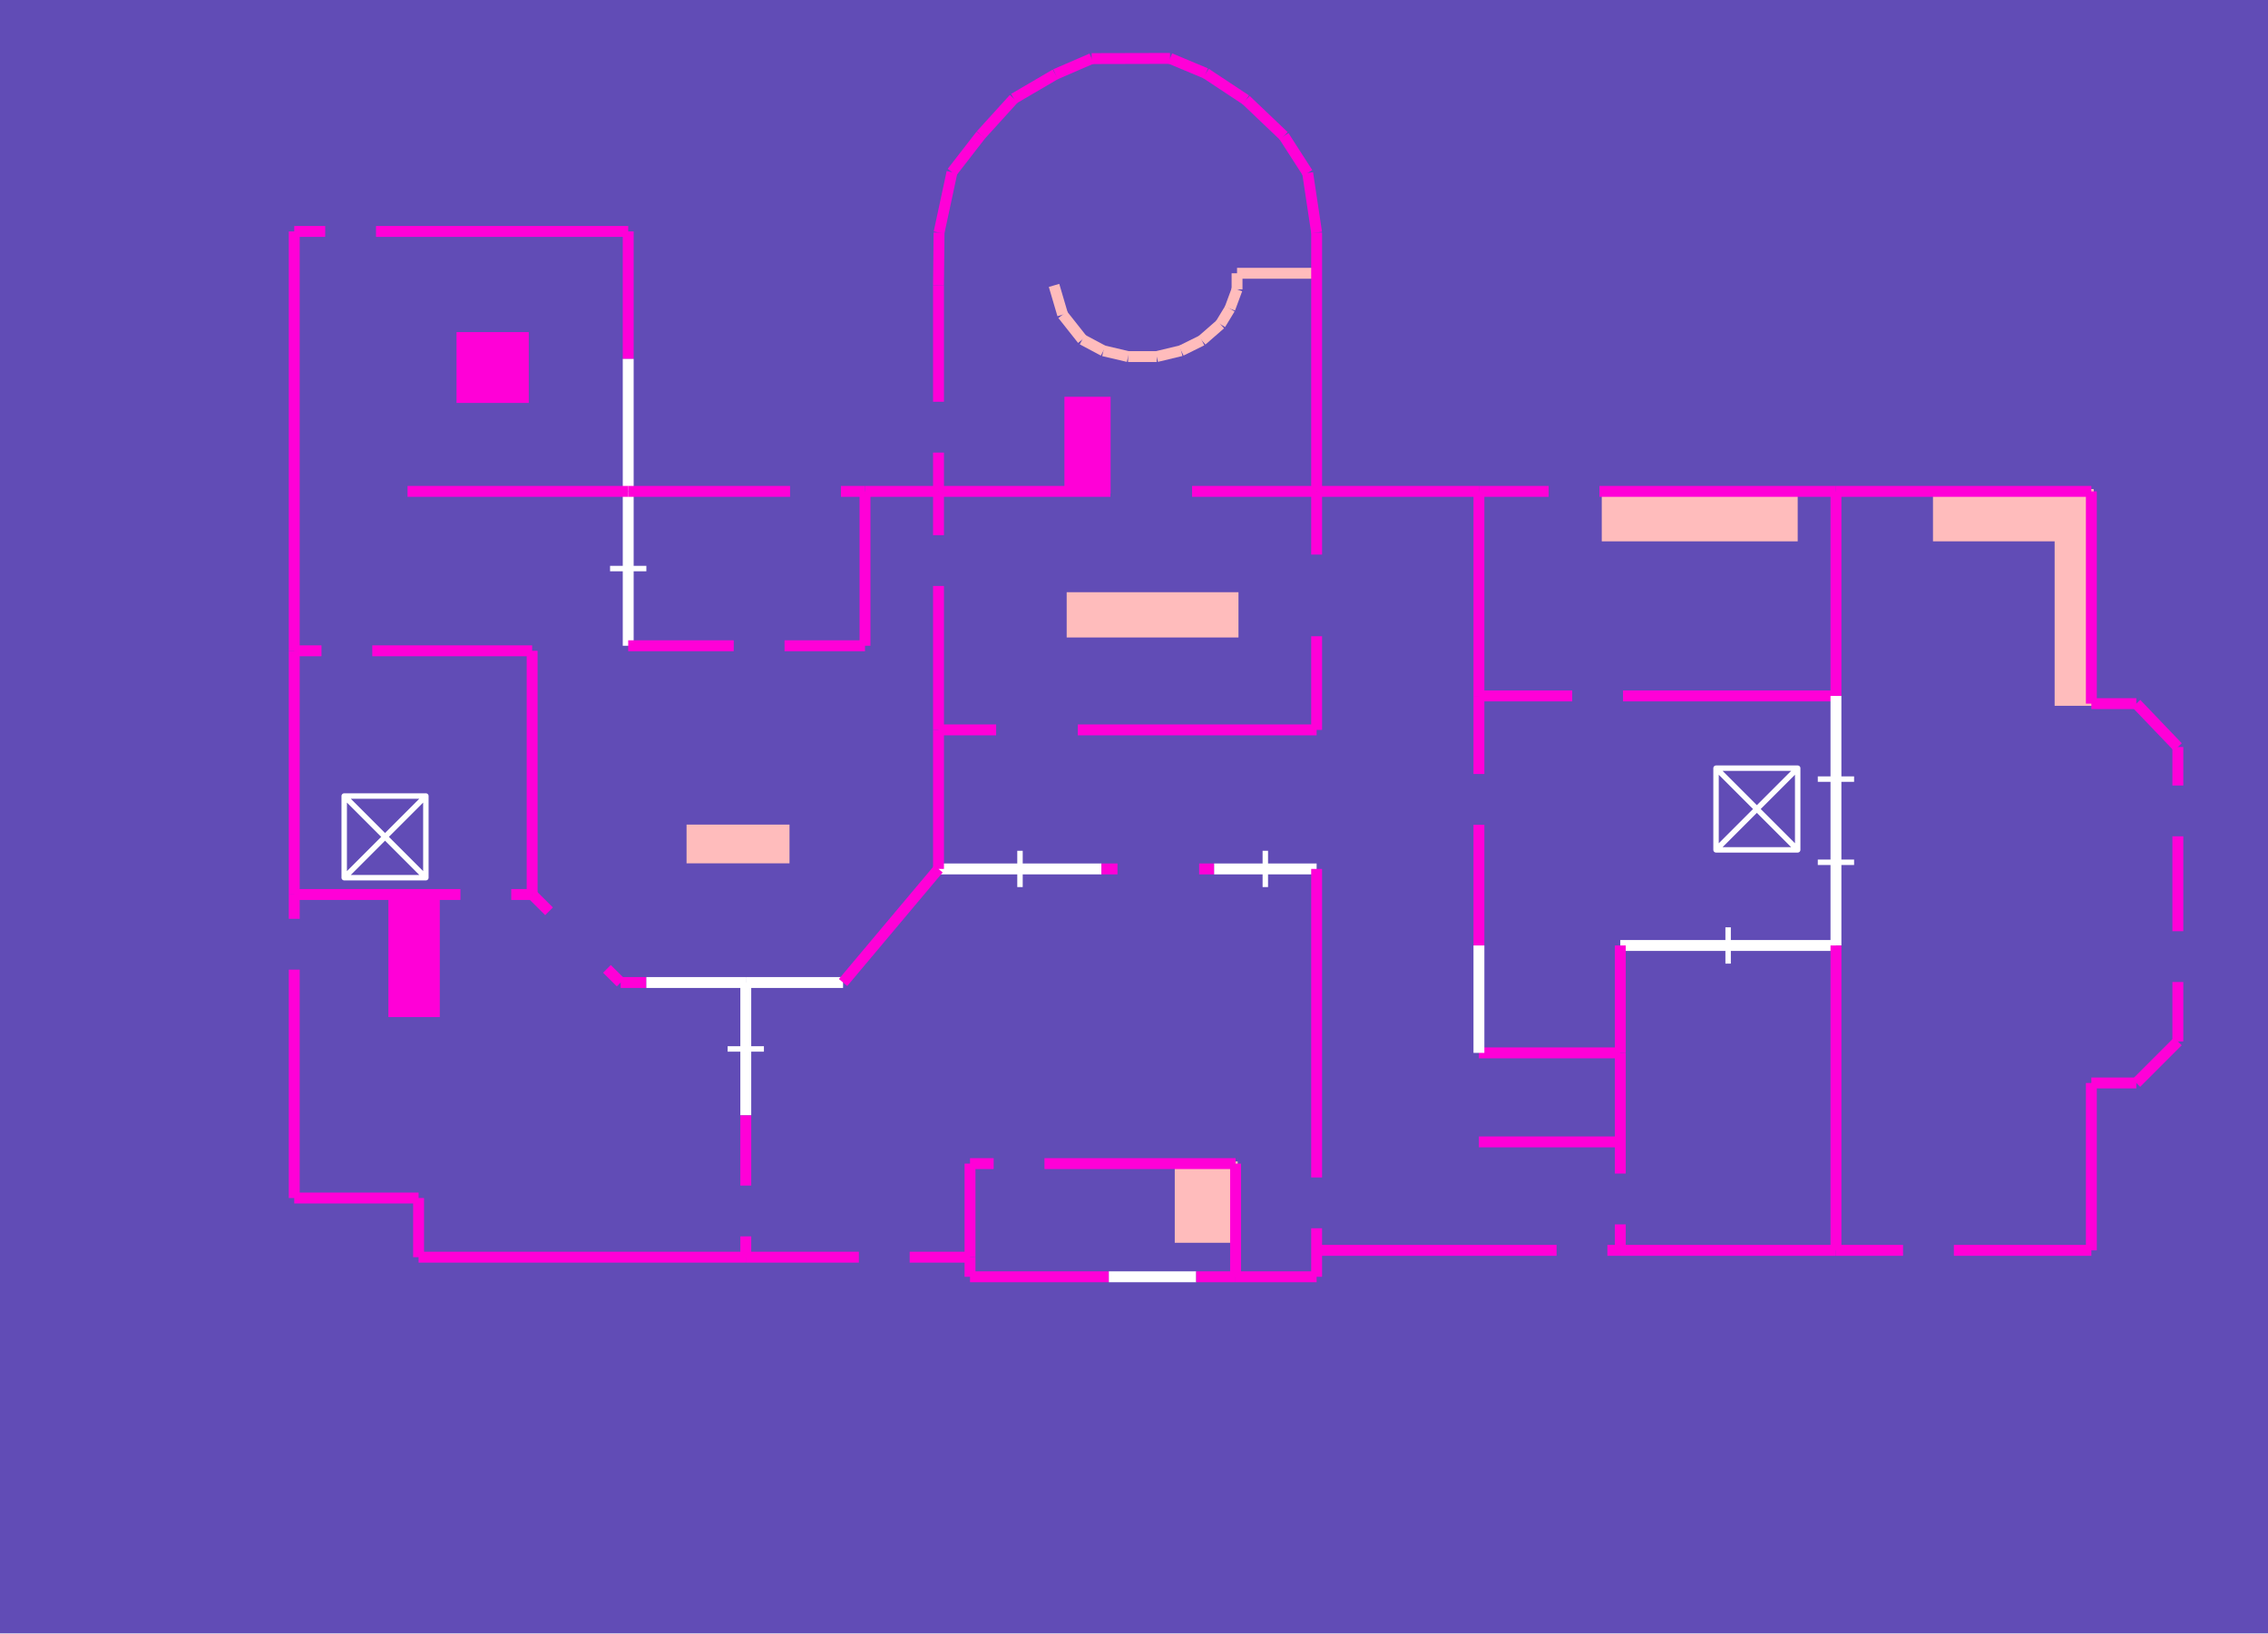
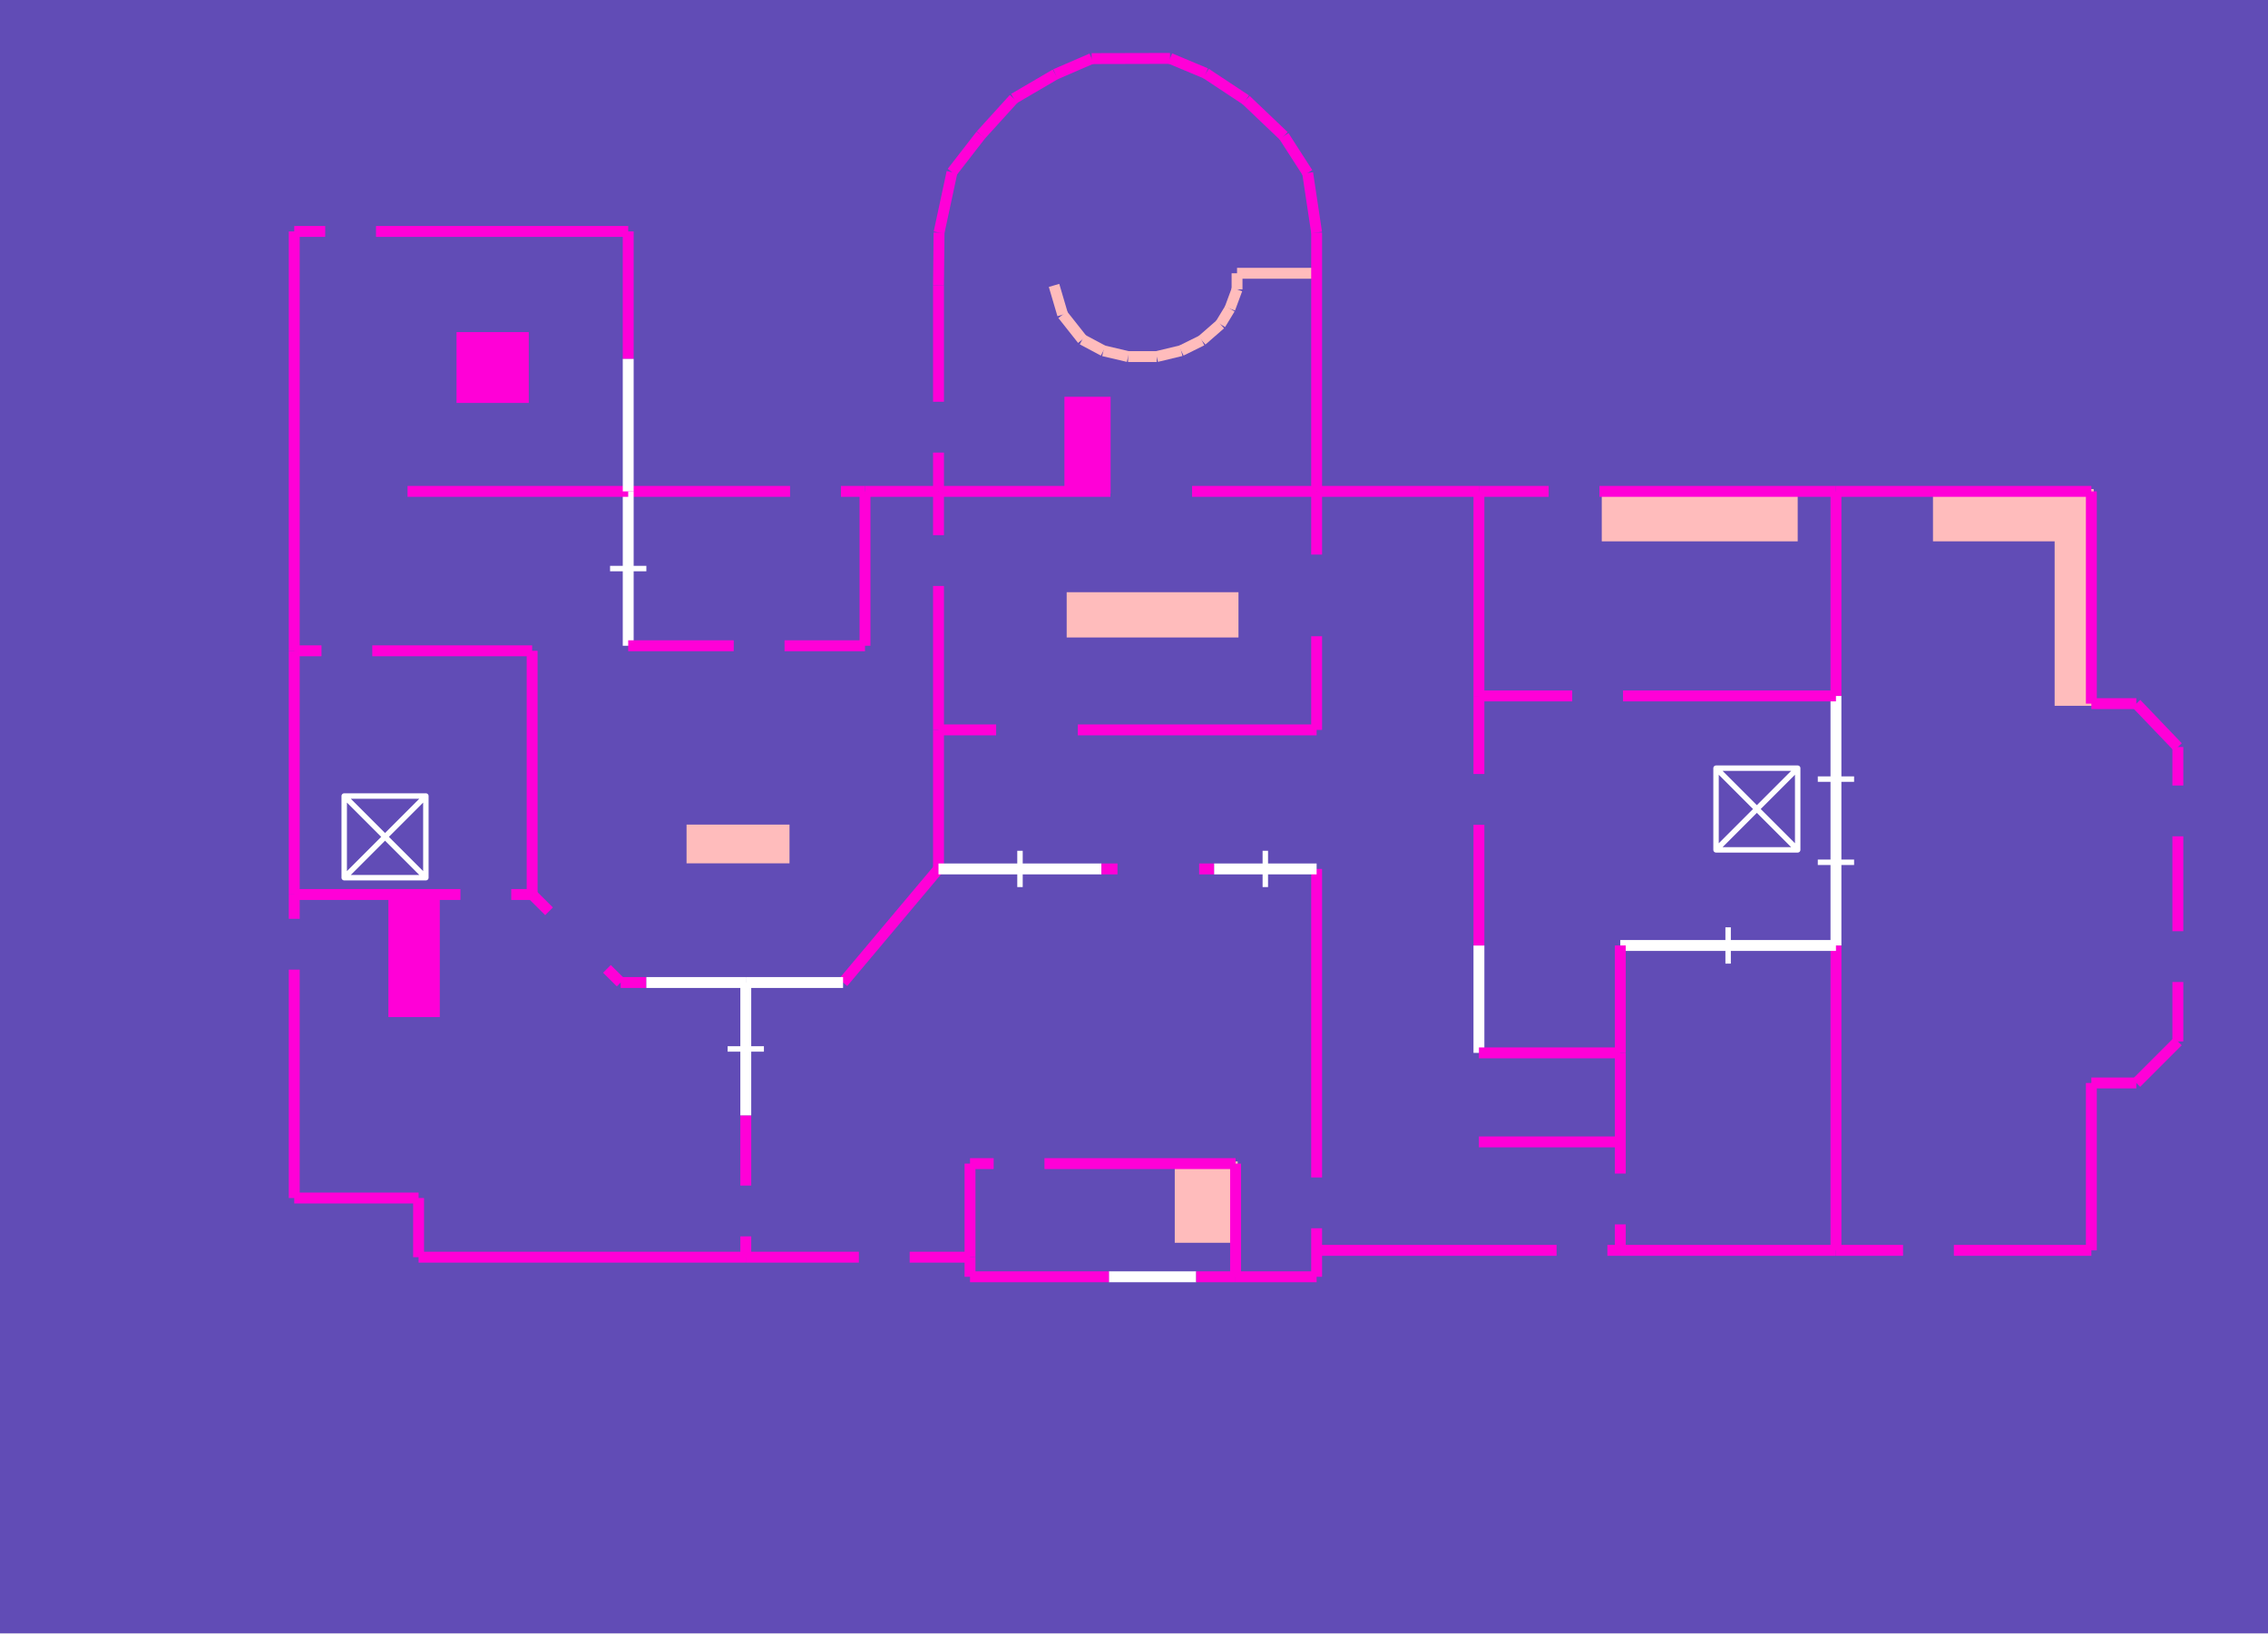
<svg xmlns="http://www.w3.org/2000/svg" viewBox="-33 -28 393 283">
  <rect fill="#614CB6" height="283" width="393" x="-33" y="-28" />
+   <path d="M302.323,-65.422 L329.389,-65.422 L329.39,-57.14 L302.323,-57.14 z" fill="#FFBCBC" stroke="#FFBCBC" stroke-width="0.75" transform="scale(1, -1)" />
+   <path d="M103.431,-121.211 L86.341,-121.211 L86.341,-115.25 L103.431,-115.25 z" fill="#FFBCBC" stroke="#FFBCBC" stroke-width="0.75" transform="scale(1, -1)" />
  <path d="M181.229,-82.077 L152.21,-82.077 L152.21,-74.986 L181.229,-74.986 z" fill="#FFBCBC" stroke="#FFBCBC" stroke-width="0.75" transform="scale(1, -1)" />
  <path d="M46.484,-41.44 L58.251,-41.44 L58.251,-29.916 L46.484,-29.916 z" fill="#FF00D7" stroke="#FF00D7" stroke-width="0.75" transform="scale(1, -1)" />
+   <path d="M278.131,-57.14 L244.929,-57.14 L244.929,-65.422 L278.131,-65.422 z" fill="#FFBCBC" stroke="#FFBCBC" stroke-width="0.75" transform="scale(1, -1)" />
+   <path d="M323.404,-93.917 L329.39,-93.917 L329.39,-57.14 L323.404,-57.14 z" fill="#FFBCBC" stroke="#FFBCBC" stroke-width="0.75" transform="scale(1, -1)" />
  <path d="M170.938,-186.957 L181.099,-186.957 L181.099,-173.615 L170.938,-173.615 z" fill="#FFBCBC" stroke="#FFBCBC" stroke-width="0.75" transform="scale(1, -1)" />
-   <path d="M278.131,-57.14 L244.929,-57.14 L244.929,-65.422 L278.131,-65.422 z" fill="#FFBCBC" stroke="#FFBCBC" stroke-width="0.75" transform="scale(1, -1)" />
+   <path d="M34.678,-147.851 L42.831,-147.851 L42.831,-126.987 L34.678,-126.987 z" fill="#FF00D7" stroke="#FF00D7" stroke-width="0.75" transform="scale(1, -1)" />
  <path d="M159.071,-41.124 L151.819,-41.124 L151.819,-57.14 L159.071,-57.14 z" fill="#FF00D7" stroke="#FF00D7" stroke-width="0.75" transform="scale(1, -1)" />
-   <path d="M34.678,-147.851 L42.831,-147.851 L42.831,-126.987 L34.678,-126.987 z" fill="#FF00D7" stroke="#FF00D7" stroke-width="0.75" transform="scale(1, -1)" />
-   <path d="M103.431,-121.211 L86.341,-121.211 L86.341,-115.25 L103.431,-115.25 z" fill="#FFBCBC" stroke="#FFBCBC" stroke-width="0.75" transform="scale(1, -1)" />
-   <path d="M302.323,-65.422 L329.389,-65.422 L329.39,-57.14 L302.323,-57.14 z" fill="#FFBCBC" stroke="#FFBCBC" stroke-width="0.75" transform="scale(1, -1)" />
-   <path d="M323.404,-93.917 L329.39,-93.917 L329.39,-57.14 L323.404,-57.14 z" fill="#FFBCBC" stroke="#FFBCBC" stroke-width="0.75" transform="scale(1, -1)" />
+   <path d="M26.645,-124.073 L40.795,-109.923 L26.645,-109.923 L40.795,-124.073 L26.645,-124.073 L26.645,-109.923 L40.795,-109.923 L40.795,-124.073 z" fill="none" stroke="#FFFFFF" stroke-linejoin="round" stroke-width="0.943" transform="scale(1, -1)" />
  <path d="M264.356,-119.25 L278.505,-105.1 L264.356,-105.1 L278.505,-119.25 L264.356,-119.25 L264.356,-105.1 L278.505,-105.1 L278.505,-119.25 z" fill="none" stroke="#FFFFFF" stroke-linejoin="round" stroke-width="0.943" transform="scale(1, -1)" />
-   <path d="M26.645,-124.073 L40.795,-109.923 L26.645,-109.923 L40.795,-124.073 L26.645,-124.073 L26.645,-109.923 L40.795,-109.923 L40.795,-124.073 z" fill="none" stroke="#FFFFFF" stroke-linejoin="round" stroke-width="0.943" transform="scale(1, -1)" />
-   <path d="M17.987,-12.099 L17.987,-84.764 z" fill="none" stroke="#FF00D7" stroke-width="1.887" transform="scale(1, -1)" />
-   <path d="M344.379,-152.446 L337.184,-159.641 z" fill="none" stroke="#FF00D7" stroke-width="1.887" transform="scale(1, -1)" />
-   <path d="M167.429,-33.783 L162.476,-33.783 z" fill="none" stroke="#FFBCBC" stroke-width="1.887" transform="scale(1, -1)" />
-   <path d="M195.145,-12.29 L193.592,-1.974 z" fill="none" stroke="#FF00D7" stroke-width="1.887" transform="scale(1, -1)" />
-   <path d="M177.366,-122.556 L195.145,-122.556 z" fill="none" stroke="#FFFFFF" stroke-width="1.887" transform="scale(1, -1)" />
-   <path d="M186.255,-125.7 L186.255,-119.412 z" fill="none" stroke="#FFFFFF" stroke-width="0.943" transform="scale(1, -1)" />
+   <path d="M189.473,4.424 L182.896,10.69 z" fill="none" stroke="#FF00D7" stroke-width="1.887" transform="scale(1, -1)" />
+   <path d="M129.624,-122.556 L129.624,-98.465 z" fill="none" stroke="#FF00D7" stroke-width="1.887" transform="scale(1, -1)" />
+   <path d="M75.857,-57.14 L103.905,-57.14 z" fill="none" stroke="#FF00D7" stroke-width="1.887" transform="scale(1, -1)" />
+   <path d="M112.71,-57.14 L116.887,-57.14 z" fill="none" stroke="#FF00D7" stroke-width="1.887" transform="scale(1, -1)" />
  <path d="M96.229,-189.824 L115.824,-189.824 z" fill="none" stroke="#FF00D7" stroke-width="1.887" transform="scale(1, -1)" />
  <path d="M124.628,-189.824 L135.085,-189.824 z" fill="none" stroke="#FF00D7" stroke-width="1.887" transform="scale(1, -1)" />
-   <path d="M285.134,-57.14 L285.134,-92.581 z" fill="none" stroke="#FF00D7" stroke-width="1.887" transform="scale(1, -1)" />
-   <path d="M129.624,-57.14 L116.887,-57.14 z" fill="none" stroke="#FF00D7" stroke-width="1.887" transform="scale(1, -1)" />
  <path d="M17.987,-84.764 L22.706,-84.764 z" fill="none" stroke="#FF00D7" stroke-width="1.887" transform="scale(1, -1)" />
  <path d="M31.51,-84.764 L59.21,-84.764 z" fill="none" stroke="#FF00D7" stroke-width="1.887" transform="scale(1, -1)" />
-   <path d="M247.766,-188.643 L247.766,-184.145 z" fill="none" stroke="#FF00D7" stroke-width="1.887" transform="scale(1, -1)" />
-   <path d="M247.766,-175.34 L247.766,-154.427 z" fill="none" stroke="#FF00D7" stroke-width="1.887" transform="scale(1, -1)" />
-   <path d="M329.39,-159.641 L329.39,-188.643 z" fill="none" stroke="#FF00D7" stroke-width="1.887" transform="scale(1, -1)" />
-   <path d="M149.883,15.13 L142.686,10.917 z" fill="none" stroke="#FF00D7" stroke-width="1.887" transform="scale(1, -1)" />
-   <path d="M157.866,-122.556 L129.624,-122.556 z" fill="none" stroke="#FFFFFF" stroke-width="1.887" transform="scale(1, -1)" />
-   <path d="M143.745,-119.412 L143.745,-125.7 z" fill="none" stroke="#FFFFFF" stroke-width="0.943" transform="scale(1, -1)" />
-   <path d="M75.857,-34.19 L75.857,-12.099 z" fill="none" stroke="#FF00D7" stroke-width="1.887" transform="scale(1, -1)" />
-   <path d="M135.085,-193.223 L159.146,-193.223 z" fill="none" stroke="#FF00D7" stroke-width="1.887" transform="scale(1, -1)" />
-   <path d="M329.39,-188.643 L305.564,-188.643 z" fill="none" stroke="#FF00D7" stroke-width="1.887" transform="scale(1, -1)" />
-   <path d="M296.759,-188.643 L285.134,-188.643 z" fill="none" stroke="#FF00D7" stroke-width="1.887" transform="scale(1, -1)" />
-   <path d="M96.229,-142.236 L96.229,-165.254 z" fill="none" stroke="#FFFFFF" stroke-width="1.887" transform="scale(1, -1)" />
-   <path d="M93.085,-153.745 L99.373,-153.745 z" fill="none" stroke="#FFFFFF" stroke-width="0.943" transform="scale(1, -1)" />
+   <path d="M113.086,-142.236 L129.624,-122.556 z" fill="none" stroke="#FF00D7" stroke-width="1.887" transform="scale(1, -1)" />
  <path d="M180.118,-25.48 L178.479,-28.181 z" fill="none" stroke="#FFBCBC" stroke-width="1.887" transform="scale(1, -1)" />
-   <path d="M154.549,-30.83 L151.139,-26.522 z" fill="none" stroke="#FFBCBC" stroke-width="1.887" transform="scale(1, -1)" />
-   <path d="M193.592,-1.974 L189.473,4.424 z" fill="none" stroke="#FF00D7" stroke-width="1.887" transform="scale(1, -1)" />
-   <path d="M96.229,-189.824 L39.533,-189.824 z" fill="none" stroke="#FF00D7" stroke-width="1.887" transform="scale(1, -1)" />
-   <path d="M151.139,-26.522 L149.644,-21.451 z" fill="none" stroke="#FFBCBC" stroke-width="1.887" transform="scale(1, -1)" />
-   <path d="M131.965,-1.83 L129.717,-12.297 z" fill="none" stroke="#FF00D7" stroke-width="1.887" transform="scale(1, -1)" />
-   <path d="M195.145,-19.35 L181.355,-19.35 z" fill="none" stroke="#FFBCBC" stroke-width="1.887" transform="scale(1, -1)" />
-   <path d="M129.624,-122.556 L129.624,-98.465 z" fill="none" stroke="#FF00D7" stroke-width="1.887" transform="scale(1, -1)" />
-   <path d="M189.473,4.424 L182.896,10.69 z" fill="none" stroke="#FF00D7" stroke-width="1.887" transform="scale(1, -1)" />
-   <path d="M329.39,-57.14 L329.39,-93.917 z" fill="none" stroke="#FF00D7" stroke-width="1.887" transform="scale(1, -1)" />
-   <path d="M162.476,-33.783 L158.201,-32.78 z" fill="none" stroke="#FFBCBC" stroke-width="1.887" transform="scale(1, -1)" />
-   <path d="M74.549,-142.236 L79.001,-142.236 z" fill="none" stroke="#FF00D7" stroke-width="1.887" transform="scale(1, -1)" />
-   <path d="M223.27,-154.427 L247.766,-154.427 z" fill="none" stroke="#FF00D7" stroke-width="1.887" transform="scale(1, -1)" />
-   <path d="M75.857,-83.887 L75.857,-57.14 z" fill="none" stroke="#FFFFFF" stroke-width="1.887" transform="scale(1, -1)" />
-   <path d="M79.002,-70.513 L72.713,-70.513 z" fill="none" stroke="#FFFFFF" stroke-width="0.943" transform="scale(1, -1)" />
-   <path d="M223.27,-57.14 L235.351,-57.14 z" fill="none" stroke="#FF00D7" stroke-width="1.887" transform="scale(1, -1)" />
-   <path d="M244.155,-57.14 L285.134,-57.14 z" fill="none" stroke="#FF00D7" stroke-width="1.887" transform="scale(1, -1)" />
-   <path d="M195.145,-57.14 L195.145,-68.091 z" fill="none" stroke="#FF00D7" stroke-width="1.887" transform="scale(1, -1)" />
-   <path d="M195.145,-82.241 L195.145,-98.465 z" fill="none" stroke="#FF00D7" stroke-width="1.887" transform="scale(1, -1)" />
-   <path d="M156.162,17.846 L149.883,15.13 z" fill="none" stroke="#FF00D7" stroke-width="1.887" transform="scale(1, -1)" />
-   <path d="M285.134,-135.819 L247.766,-135.819 z" fill="none" stroke="#FFFFFF" stroke-width="1.887" transform="scale(1, -1)" />
-   <path d="M266.45,-132.674 L266.45,-138.963 z" fill="none" stroke="#FFFFFF" stroke-width="0.943" transform="scale(1, -1)" />
-   <path d="M285.134,-92.581 L248.238,-92.581 z" fill="none" stroke="#FF00D7" stroke-width="1.887" transform="scale(1, -1)" />
-   <path d="M239.434,-92.581 L223.27,-92.581 z" fill="none" stroke="#FF00D7" stroke-width="1.887" transform="scale(1, -1)" />
-   <path d="M337.184,-93.917 L344.379,-101.433 z" fill="none" stroke="#FF00D7" stroke-width="1.887" transform="scale(1, -1)" />
-   <path d="M129.624,-57.14 L129.624,-50.416 z" fill="none" stroke="#FF00D7" stroke-width="1.887" transform="scale(1, -1)" />
-   <path d="M129.624,-41.611 L129.624,-21.451 z" fill="none" stroke="#FF00D7" stroke-width="1.887" transform="scale(1, -1)" />
+   <path d="M129.624,-57.14 L159.415,-57.14 z" fill="none" stroke="#FF00D7" stroke-width="1.887" transform="scale(1, -1)" />
+   <path d="M173.564,-57.14 L195.145,-57.14 z" fill="none" stroke="#FF00D7" stroke-width="1.887" transform="scale(1, -1)" />
+   <path d="M337.184,-159.641 L329.39,-159.641 z" fill="none" stroke="#FF00D7" stroke-width="1.887" transform="scale(1, -1)" />
+   <path d="M135.085,-189.824 L135.085,-173.615 z" fill="none" stroke="#FF00D7" stroke-width="1.887" transform="scale(1, -1)" />
  <path d="M344.379,-101.433 L344.379,-108.1 z" fill="none" stroke="#FF00D7" stroke-width="1.887" transform="scale(1, -1)" />
  <path d="M344.379,-116.904 L344.379,-133.345 z" fill="none" stroke="#FF00D7" stroke-width="1.887" transform="scale(1, -1)" />
  <path d="M344.379,-142.149 L344.379,-152.446 z" fill="none" stroke="#FF00D7" stroke-width="1.887" transform="scale(1, -1)" />
-   <path d="M75.857,-12.099 L32.157,-12.099 z" fill="none" stroke="#FF00D7" stroke-width="1.887" transform="scale(1, -1)" />
-   <path d="M23.353,-12.099 L17.987,-12.099 z" fill="none" stroke="#FF00D7" stroke-width="1.887" transform="scale(1, -1)" />
-   <path d="M129.717,-12.297 L129.624,-21.451 z" fill="none" stroke="#FF00D7" stroke-width="1.887" transform="scale(1, -1)" />
-   <path d="M59.21,-84.764 L59.21,-126.987 z" fill="none" stroke="#FF00D7" stroke-width="1.887" transform="scale(1, -1)" />
-   <path d="M96.229,-165.254 L96.229,-177.417 z" fill="none" stroke="#FF00D7" stroke-width="1.887" transform="scale(1, -1)" />
-   <path d="M96.229,-186.221 L96.229,-189.824 z" fill="none" stroke="#FF00D7" stroke-width="1.887" transform="scale(1, -1)" />
-   <path d="M181.355,-22.14 L180.118,-25.48 z" fill="none" stroke="#FFBCBC" stroke-width="1.887" transform="scale(1, -1)" />
-   <path d="M337.184,-159.641 L329.39,-159.641 z" fill="none" stroke="#FF00D7" stroke-width="1.887" transform="scale(1, -1)" />
-   <path d="M169.743,17.88 L156.162,17.846 z" fill="none" stroke="#FF00D7" stroke-width="1.887" transform="scale(1, -1)" />
-   <path d="M195.145,-193.223 L195.145,-184.816 z" fill="none" stroke="#FF00D7" stroke-width="1.887" transform="scale(1, -1)" />
-   <path d="M195.145,-176.012 L195.145,-122.556 z" fill="none" stroke="#FF00D7" stroke-width="1.887" transform="scale(1, -1)" />
-   <path d="M285.134,-188.643 L247.766,-188.643 z" fill="none" stroke="#FF00D7" stroke-width="1.887" transform="scale(1, -1)" />
-   <path d="M181.355,-19.35 L181.355,-22.14 z" fill="none" stroke="#FFBCBC" stroke-width="1.887" transform="scale(1, -1)" />
-   <path d="M285.134,-57.14 L329.39,-57.14 z" fill="none" stroke="#FF00D7" stroke-width="1.887" transform="scale(1, -1)" />
-   <path d="M135.085,-173.615 L139.182,-173.615 z" fill="none" stroke="#FF00D7" stroke-width="1.887" transform="scale(1, -1)" />
-   <path d="M147.986,-173.615 L181.099,-173.615 z" fill="none" stroke="#FF00D7" stroke-width="1.887" transform="scale(1, -1)" />
-   <path d="M177.366,-122.556 L174.789,-122.556 z" fill="none" stroke="#FF00D7" stroke-width="1.887" transform="scale(1, -1)" />
-   <path d="M160.639,-122.556 L157.866,-122.556 z" fill="none" stroke="#FF00D7" stroke-width="1.887" transform="scale(1, -1)" />
-   <path d="M59.21,-126.987 L62.138,-129.898 z" fill="none" stroke="#FF00D7" stroke-width="1.887" transform="scale(1, -1)" />
-   <path d="M72.172,-139.873 L74.549,-142.236 z" fill="none" stroke="#FF00D7" stroke-width="1.887" transform="scale(1, -1)" />
-   <path d="M223.27,-135.819 L223.27,-114.912 z" fill="none" stroke="#FF00D7" stroke-width="1.887" transform="scale(1, -1)" />
-   <path d="M223.27,-106.108 L223.27,-92.581 z" fill="none" stroke="#FF00D7" stroke-width="1.887" transform="scale(1, -1)" />
-   <path d="M113.086,-142.236 L96.229,-142.236 z" fill="none" stroke="#FFFFFF" stroke-width="1.887" transform="scale(1, -1)" />
-   <path d="M129.624,-98.465 L139.611,-98.465 z" fill="none" stroke="#FF00D7" stroke-width="1.887" transform="scale(1, -1)" />
-   <path d="M153.761,-98.465 L195.145,-98.465 z" fill="none" stroke="#FF00D7" stroke-width="1.887" transform="scale(1, -1)" />
-   <path d="M75.857,-34.19 L75.857,-57.14 z" fill="none" stroke="#FFFFFF" stroke-width="1.887" transform="scale(1, -1)" />
+   <path d="M156.162,17.846 L149.883,15.13 z" fill="none" stroke="#FF00D7" stroke-width="1.887" transform="scale(1, -1)" />
+   <path d="M285.134,-135.819 L285.134,-188.643 z" fill="none" stroke="#FF00D7" stroke-width="1.887" transform="scale(1, -1)" />
+   <path d="M195.145,-188.643 L236.724,-188.643 z" fill="none" stroke="#FF00D7" stroke-width="1.887" transform="scale(1, -1)" />
+   <path d="M245.529,-188.643 L247.766,-188.643 z" fill="none" stroke="#FF00D7" stroke-width="1.887" transform="scale(1, -1)" />
+   <path d="M157.866,-122.556 L129.624,-122.556 z" fill="none" stroke="#FFFFFF" stroke-width="1.887" transform="scale(1, -1)" />
+   <path d="M143.745,-119.412 L143.745,-125.7 z" fill="none" stroke="#FFFFFF" stroke-width="0.943" transform="scale(1, -1)" />
+   <path d="M171.672,-32.763 L167.429,-33.783 z" fill="none" stroke="#FFBCBC" stroke-width="1.887" transform="scale(1, -1)" />
+   <path d="M39.533,-179.578 L17.987,-179.578 z" fill="none" stroke="#FF00D7" stroke-width="1.887" transform="scale(1, -1)" />
+   <path d="M329.39,-93.917 L337.184,-93.917 z" fill="none" stroke="#FF00D7" stroke-width="1.887" transform="scale(1, -1)" />
+   <path d="M154.549,-30.83 L151.139,-26.522 z" fill="none" stroke="#FFBCBC" stroke-width="1.887" transform="scale(1, -1)" />
  <path d="M285.134,-92.581 L285.134,-135.819 z" fill="none" stroke="#FFFFFF" stroke-width="1.887" transform="scale(1, -1)" />
  <path d="M281.989,-106.993 L288.278,-106.993 z" fill="none" stroke="#FFFFFF" stroke-width="0.943" transform="scale(1, -1)" />
  <path d="M281.989,-121.406 L288.278,-121.406 z" fill="none" stroke="#FFFFFF" stroke-width="0.943" transform="scale(1, -1)" />
-   <path d="M223.27,-57.14 L223.27,-92.581 z" fill="none" stroke="#FF00D7" stroke-width="1.887" transform="scale(1, -1)" />
-   <path d="M39.533,-179.578 L17.987,-179.578 z" fill="none" stroke="#FF00D7" stroke-width="1.887" transform="scale(1, -1)" />
+   <path d="M181.099,-173.615 L181.099,-193.223 z" fill="none" stroke="#FF00D7" stroke-width="1.887" transform="scale(1, -1)" />
+   <path d="M39.533,-189.824 L39.533,-179.578 z" fill="none" stroke="#FF00D7" stroke-width="1.887" transform="scale(1, -1)" />
+   <path d="M195.145,-193.223 L195.145,-184.816 z" fill="none" stroke="#FF00D7" stroke-width="1.887" transform="scale(1, -1)" />
+   <path d="M195.145,-176.012 L195.145,-122.556 z" fill="none" stroke="#FF00D7" stroke-width="1.887" transform="scale(1, -1)" />
+   <path d="M181.355,-19.35 L181.355,-22.14 z" fill="none" stroke="#FFBCBC" stroke-width="1.887" transform="scale(1, -1)" />
+   <path d="M285.134,-92.581 L248.238,-92.581 z" fill="none" stroke="#FF00D7" stroke-width="1.887" transform="scale(1, -1)" />
+   <path d="M239.434,-92.581 L223.27,-92.581 z" fill="none" stroke="#FF00D7" stroke-width="1.887" transform="scale(1, -1)" />
+   <path d="M177.366,-122.556 L195.145,-122.556 z" fill="none" stroke="#FFFFFF" stroke-width="1.887" transform="scale(1, -1)" />
+   <path d="M186.255,-125.7 L186.255,-119.412 z" fill="none" stroke="#FFFFFF" stroke-width="0.943" transform="scale(1, -1)" />
+   <path d="M247.766,-188.643 L247.766,-184.145 z" fill="none" stroke="#FF00D7" stroke-width="1.887" transform="scale(1, -1)" />
+   <path d="M247.766,-175.34 L247.766,-154.427 z" fill="none" stroke="#FF00D7" stroke-width="1.887" transform="scale(1, -1)" />
+   <path d="M96.229,-165.254 L96.229,-177.417 z" fill="none" stroke="#FF00D7" stroke-width="1.887" transform="scale(1, -1)" />
+   <path d="M96.229,-186.221 L96.229,-189.824 z" fill="none" stroke="#FF00D7" stroke-width="1.887" transform="scale(1, -1)" />
+   <path d="M129.624,-57.14 L129.624,-50.416 z" fill="none" stroke="#FF00D7" stroke-width="1.887" transform="scale(1, -1)" />
+   <path d="M129.624,-41.611 L129.624,-21.451 z" fill="none" stroke="#FF00D7" stroke-width="1.887" transform="scale(1, -1)" />
+   <path d="M195.145,-19.35 L181.355,-19.35 z" fill="none" stroke="#FFBCBC" stroke-width="1.887" transform="scale(1, -1)" />
+   <path d="M181.099,-193.223 L195.145,-193.223 z" fill="none" stroke="#FF00D7" stroke-width="1.887" transform="scale(1, -1)" />
+   <path d="M135.085,-173.615 L139.182,-173.615 z" fill="none" stroke="#FF00D7" stroke-width="1.887" transform="scale(1, -1)" />
+   <path d="M147.986,-173.615 L181.099,-173.615 z" fill="none" stroke="#FF00D7" stroke-width="1.887" transform="scale(1, -1)" />
+   <path d="M113.086,-142.236 L96.229,-142.236 z" fill="none" stroke="#FFFFFF" stroke-width="1.887" transform="scale(1, -1)" />
+   <path d="M151.139,-26.522 L149.644,-21.451 z" fill="none" stroke="#FFBCBC" stroke-width="1.887" transform="scale(1, -1)" />
+   <path d="M181.355,-22.14 L180.118,-25.48 z" fill="none" stroke="#FFBCBC" stroke-width="1.887" transform="scale(1, -1)" />
+   <path d="M174.278,-193.223 L159.146,-193.223 z" fill="none" stroke="#FFFFFF" stroke-width="1.887" transform="scale(1, -1)" />
+   <path d="M195.145,-12.29 L193.592,-1.974 z" fill="none" stroke="#FF00D7" stroke-width="1.887" transform="scale(1, -1)" />
+   <path d="M129.717,-12.297 L129.624,-21.451 z" fill="none" stroke="#FF00D7" stroke-width="1.887" transform="scale(1, -1)" />
+   <path d="M129.624,-98.465 L129.624,-73.53 z" fill="none" stroke="#FF00D7" stroke-width="1.887" transform="scale(1, -1)" />
+   <path d="M129.624,-64.726 L129.624,-57.14 z" fill="none" stroke="#FF00D7" stroke-width="1.887" transform="scale(1, -1)" />
+   <path d="M75.857,-83.887 L75.857,-57.14 z" fill="none" stroke="#FFFFFF" stroke-width="1.887" transform="scale(1, -1)" />
+   <path d="M79.002,-70.513 L72.713,-70.513 z" fill="none" stroke="#FFFFFF" stroke-width="0.943" transform="scale(1, -1)" />
+   <path d="M59.21,-84.764 L59.21,-126.987 z" fill="none" stroke="#FF00D7" stroke-width="1.887" transform="scale(1, -1)" />
+   <path d="M135.085,-189.824 L135.085,-193.223 z" fill="none" stroke="#FF00D7" stroke-width="1.887" transform="scale(1, -1)" />
+   <path d="M17.987,-126.987 L46.783,-126.987 z" fill="none" stroke="#FF00D7" stroke-width="1.887" transform="scale(1, -1)" />
+   <path d="M55.588,-126.987 L59.21,-126.987 z" fill="none" stroke="#FF00D7" stroke-width="1.887" transform="scale(1, -1)" />
+   <path d="M285.134,-57.14 L285.134,-92.581 z" fill="none" stroke="#FF00D7" stroke-width="1.887" transform="scale(1, -1)" />
+   <path d="M142.686,10.917 L136.959,4.611 z" fill="none" stroke="#FF00D7" stroke-width="1.887" transform="scale(1, -1)" />
+   <path d="M193.592,-1.974 L189.473,4.424 z" fill="none" stroke="#FF00D7" stroke-width="1.887" transform="scale(1, -1)" />
+   <path d="M116.887,-83.887 L102.945,-83.887 z" fill="none" stroke="#FF00D7" stroke-width="1.887" transform="scale(1, -1)" />
+   <path d="M94.141,-83.887 L75.857,-83.887 z" fill="none" stroke="#FF00D7" stroke-width="1.887" transform="scale(1, -1)" />
+   <path d="M329.39,-159.641 L329.39,-188.643 z" fill="none" stroke="#FF00D7" stroke-width="1.887" transform="scale(1, -1)" />
+   <path d="M344.379,-152.446 L337.184,-159.641 z" fill="none" stroke="#FF00D7" stroke-width="1.887" transform="scale(1, -1)" />
+   <path d="M131.965,-1.83 L129.717,-12.297 z" fill="none" stroke="#FF00D7" stroke-width="1.887" transform="scale(1, -1)" />
+   <path d="M59.21,-126.987 L62.138,-129.898 z" fill="none" stroke="#FF00D7" stroke-width="1.887" transform="scale(1, -1)" />
+   <path d="M72.172,-139.873 L74.549,-142.236 z" fill="none" stroke="#FF00D7" stroke-width="1.887" transform="scale(1, -1)" />
+   <path d="M37.619,-57.14 L75.857,-57.14 z" fill="none" stroke="#FF00D7" stroke-width="1.887" transform="scale(1, -1)" />
+   <path d="M75.857,-34.19 L75.857,-12.099 z" fill="none" stroke="#FF00D7" stroke-width="1.887" transform="scale(1, -1)" />
+   <path d="M178.479,-28.181 L175.259,-30.989 z" fill="none" stroke="#FFBCBC" stroke-width="1.887" transform="scale(1, -1)" />
+   <path d="M175.259,-30.989 L171.672,-32.763 z" fill="none" stroke="#FFBCBC" stroke-width="1.887" transform="scale(1, -1)" />
+   <path d="M74.549,-142.236 L79.001,-142.236 z" fill="none" stroke="#FF00D7" stroke-width="1.887" transform="scale(1, -1)" />
+   <path d="M17.987,-84.764 L17.987,-126.987 z" fill="none" stroke="#FF00D7" stroke-width="1.887" transform="scale(1, -1)" />
+   <path d="M223.27,-57.14 L235.351,-57.14 z" fill="none" stroke="#FF00D7" stroke-width="1.887" transform="scale(1, -1)" />
+   <path d="M244.155,-57.14 L285.134,-57.14 z" fill="none" stroke="#FF00D7" stroke-width="1.887" transform="scale(1, -1)" />
+   <path d="M285.134,-135.819 L247.766,-135.819 z" fill="none" stroke="#FFFFFF" stroke-width="1.887" transform="scale(1, -1)" />
+   <path d="M266.45,-132.674 L266.45,-138.963 z" fill="none" stroke="#FFFFFF" stroke-width="0.943" transform="scale(1, -1)" />
+   <path d="M223.27,-135.819 L223.27,-154.427 z" fill="none" stroke="#FFFFFF" stroke-width="1.887" transform="scale(1, -1)" />
+   <path d="M329.39,-57.14 L329.39,-93.917 z" fill="none" stroke="#FF00D7" stroke-width="1.887" transform="scale(1, -1)" />
+   <path d="M116.887,-57.14 L116.887,-83.887 z" fill="none" stroke="#FF00D7" stroke-width="1.887" transform="scale(1, -1)" />
+   <path d="M75.857,-12.099 L32.157,-12.099 z" fill="none" stroke="#FF00D7" stroke-width="1.887" transform="scale(1, -1)" />
+   <path d="M23.353,-12.099 L17.987,-12.099 z" fill="none" stroke="#FF00D7" stroke-width="1.887" transform="scale(1, -1)" />
+   <path d="M247.766,-135.819 L247.766,-154.427 z" fill="none" stroke="#FF00D7" stroke-width="1.887" transform="scale(1, -1)" />
+   <path d="M195.145,-12.29 L195.145,-57.14 z" fill="none" stroke="#FF00D7" stroke-width="1.887" transform="scale(1, -1)" />
+   <path d="M135.085,-193.223 L159.146,-193.223 z" fill="none" stroke="#FF00D7" stroke-width="1.887" transform="scale(1, -1)" />
+   <path d="M175.951,15.284 L169.743,17.88 z" fill="none" stroke="#FF00D7" stroke-width="1.887" transform="scale(1, -1)" />
+   <path d="M129.624,-57.14 L116.887,-57.14 z" fill="none" stroke="#FF00D7" stroke-width="1.887" transform="scale(1, -1)" />
+   <path d="M285.134,-188.643 L247.766,-188.643 z" fill="none" stroke="#FF00D7" stroke-width="1.887" transform="scale(1, -1)" />
+   <path d="M285.134,-57.14 L329.39,-57.14 z" fill="none" stroke="#FF00D7" stroke-width="1.887" transform="scale(1, -1)" />
+   <path d="M162.476,-33.783 L158.201,-32.78 z" fill="none" stroke="#FFBCBC" stroke-width="1.887" transform="scale(1, -1)" />
+   <path d="M223.27,-57.14 L195.145,-57.14 z" fill="none" stroke="#FF00D7" stroke-width="1.887" transform="scale(1, -1)" />
+   <path d="M329.39,-188.643 L305.564,-188.643 z" fill="none" stroke="#FF00D7" stroke-width="1.887" transform="scale(1, -1)" />
+   <path d="M296.759,-188.643 L285.134,-188.643 z" fill="none" stroke="#FF00D7" stroke-width="1.887" transform="scale(1, -1)" />
+   <path d="M17.987,-12.099 L17.987,-84.764 z" fill="none" stroke="#FF00D7" stroke-width="1.887" transform="scale(1, -1)" />
+   <path d="M223.27,-135.819 L223.27,-114.912 z" fill="none" stroke="#FF00D7" stroke-width="1.887" transform="scale(1, -1)" />
+   <path d="M223.27,-106.108 L223.27,-92.581 z" fill="none" stroke="#FF00D7" stroke-width="1.887" transform="scale(1, -1)" />
+   <path d="M223.27,-169.852 L247.766,-169.852 z" fill="none" stroke="#FF00D7" stroke-width="1.887" transform="scale(1, -1)" />
+   <path d="M195.145,-57.14 L195.145,-68.091 z" fill="none" stroke="#FF00D7" stroke-width="1.887" transform="scale(1, -1)" />
+   <path d="M195.145,-82.241 L195.145,-98.465 z" fill="none" stroke="#FF00D7" stroke-width="1.887" transform="scale(1, -1)" />
+   <path d="M149.883,15.13 L142.686,10.917 z" fill="none" stroke="#FF00D7" stroke-width="1.887" transform="scale(1, -1)" />
+   <path d="M129.624,-98.465 L139.611,-98.465 z" fill="none" stroke="#FF00D7" stroke-width="1.887" transform="scale(1, -1)" />
+   <path d="M153.761,-98.465 L195.145,-98.465 z" fill="none" stroke="#FF00D7" stroke-width="1.887" transform="scale(1, -1)" />
+   <path d="M223.27,-154.427 L247.766,-154.427 z" fill="none" stroke="#FF00D7" stroke-width="1.887" transform="scale(1, -1)" />
+   <path d="M169.743,17.88 L156.162,17.846 z" fill="none" stroke="#FF00D7" stroke-width="1.887" transform="scale(1, -1)" />
+   <path d="M75.857,-34.19 L75.857,-57.14 z" fill="none" stroke="#FFFFFF" stroke-width="1.887" transform="scale(1, -1)" />
+   <path d="M182.896,10.69 L175.951,15.284 z" fill="none" stroke="#FF00D7" stroke-width="1.887" transform="scale(1, -1)" />
  <path d="M17.987,-179.578 L17.987,-140.006 z" fill="none" stroke="#FF00D7" stroke-width="1.887" transform="scale(1, -1)" />
  <path d="M17.987,-131.201 L17.987,-126.987 z" fill="none" stroke="#FF00D7" stroke-width="1.887" transform="scale(1, -1)" />
-   <path d="M285.134,-135.819 L285.134,-188.643 z" fill="none" stroke="#FF00D7" stroke-width="1.887" transform="scale(1, -1)" />
-   <path d="M181.099,-173.615 L181.099,-193.223 z" fill="none" stroke="#FF00D7" stroke-width="1.887" transform="scale(1, -1)" />
-   <path d="M223.27,-169.852 L247.766,-169.852 z" fill="none" stroke="#FF00D7" stroke-width="1.887" transform="scale(1, -1)" />
-   <path d="M174.278,-193.223 L159.146,-193.223 z" fill="none" stroke="#FFFFFF" stroke-width="1.887" transform="scale(1, -1)" />
-   <path d="M17.987,-126.987 L46.783,-126.987 z" fill="none" stroke="#FF00D7" stroke-width="1.887" transform="scale(1, -1)" />
-   <path d="M55.588,-126.987 L59.21,-126.987 z" fill="none" stroke="#FF00D7" stroke-width="1.887" transform="scale(1, -1)" />
-   <path d="M135.085,-189.824 L135.085,-173.615 z" fill="none" stroke="#FF00D7" stroke-width="1.887" transform="scale(1, -1)" />
-   <path d="M175.259,-30.989 L171.672,-32.763 z" fill="none" stroke="#FFBCBC" stroke-width="1.887" transform="scale(1, -1)" />
-   <path d="M142.686,10.917 L136.959,4.611 z" fill="none" stroke="#FF00D7" stroke-width="1.887" transform="scale(1, -1)" />
-   <path d="M116.887,-83.887 L102.945,-83.887 z" fill="none" stroke="#FF00D7" stroke-width="1.887" transform="scale(1, -1)" />
-   <path d="M94.141,-83.887 L75.857,-83.887 z" fill="none" stroke="#FF00D7" stroke-width="1.887" transform="scale(1, -1)" />
-   <path d="M223.27,-135.819 L223.27,-154.427 z" fill="none" stroke="#FFFFFF" stroke-width="1.887" transform="scale(1, -1)" />
-   <path d="M129.624,-98.465 L129.624,-73.53 z" fill="none" stroke="#FF00D7" stroke-width="1.887" transform="scale(1, -1)" />
-   <path d="M129.624,-64.726 L129.624,-57.14 z" fill="none" stroke="#FF00D7" stroke-width="1.887" transform="scale(1, -1)" />
-   <path d="M37.619,-57.14 L75.857,-57.14 z" fill="none" stroke="#FF00D7" stroke-width="1.887" transform="scale(1, -1)" />
-   <path d="M129.624,-57.14 L159.415,-57.14 z" fill="none" stroke="#FF00D7" stroke-width="1.887" transform="scale(1, -1)" />
-   <path d="M173.564,-57.14 L195.145,-57.14 z" fill="none" stroke="#FF00D7" stroke-width="1.887" transform="scale(1, -1)" />
+   <path d="M174.278,-193.223 L181.099,-193.223 z" fill="none" stroke="#FF00D7" stroke-width="1.887" transform="scale(1, -1)" />
+   <path d="M177.366,-122.556 L174.789,-122.556 z" fill="none" stroke="#FF00D7" stroke-width="1.887" transform="scale(1, -1)" />
+   <path d="M160.639,-122.556 L157.866,-122.556 z" fill="none" stroke="#FF00D7" stroke-width="1.887" transform="scale(1, -1)" />
+   <path d="M158.201,-32.78 L154.549,-30.83 z" fill="none" stroke="#FFBCBC" stroke-width="1.887" transform="scale(1, -1)" />
+   <path d="M96.229,-189.824 L39.533,-189.824 z" fill="none" stroke="#FF00D7" stroke-width="1.887" transform="scale(1, -1)" />
  <path d="M79.001,-142.236 L96.229,-142.236 z" fill="none" stroke="#FFFFFF" stroke-width="1.887" transform="scale(1, -1)" />
-   <path d="M182.896,10.69 L175.951,15.284 z" fill="none" stroke="#FF00D7" stroke-width="1.887" transform="scale(1, -1)" />
-   <path d="M39.533,-189.824 L39.533,-179.578 z" fill="none" stroke="#FF00D7" stroke-width="1.887" transform="scale(1, -1)" />
-   <path d="M75.857,-57.14 L103.905,-57.14 z" fill="none" stroke="#FF00D7" stroke-width="1.887" transform="scale(1, -1)" />
-   <path d="M112.71,-57.14 L116.887,-57.14 z" fill="none" stroke="#FF00D7" stroke-width="1.887" transform="scale(1, -1)" />
-   <path d="M171.672,-32.763 L167.429,-33.783 z" fill="none" stroke="#FFBCBC" stroke-width="1.887" transform="scale(1, -1)" />
-   <path d="M175.951,15.284 L169.743,17.88 z" fill="none" stroke="#FF00D7" stroke-width="1.887" transform="scale(1, -1)" />
-   <path d="M195.145,-12.29 L195.145,-57.14 z" fill="none" stroke="#FF00D7" stroke-width="1.887" transform="scale(1, -1)" />
-   <path d="M158.201,-32.78 L154.549,-30.83 z" fill="none" stroke="#FFBCBC" stroke-width="1.887" transform="scale(1, -1)" />
-   <path d="M17.987,-84.764 L17.987,-126.987 z" fill="none" stroke="#FF00D7" stroke-width="1.887" transform="scale(1, -1)" />
-   <path d="M181.099,-193.223 L195.145,-193.223 z" fill="none" stroke="#FF00D7" stroke-width="1.887" transform="scale(1, -1)" />
-   <path d="M135.085,-189.824 L135.085,-193.223 z" fill="none" stroke="#FF00D7" stroke-width="1.887" transform="scale(1, -1)" />
-   <path d="M178.479,-28.181 L175.259,-30.989 z" fill="none" stroke="#FFBCBC" stroke-width="1.887" transform="scale(1, -1)" />
-   <path d="M195.145,-188.643 L236.724,-188.643 z" fill="none" stroke="#FF00D7" stroke-width="1.887" transform="scale(1, -1)" />
-   <path d="M245.529,-188.643 L247.766,-188.643 z" fill="none" stroke="#FF00D7" stroke-width="1.887" transform="scale(1, -1)" />
+   <path d="M223.27,-57.14 L223.27,-92.581 z" fill="none" stroke="#FF00D7" stroke-width="1.887" transform="scale(1, -1)" />
+   <path d="M337.184,-93.917 L344.379,-101.433 z" fill="none" stroke="#FF00D7" stroke-width="1.887" transform="scale(1, -1)" />
+   <path d="M96.229,-142.236 L96.229,-165.254 z" fill="none" stroke="#FFFFFF" stroke-width="1.887" transform="scale(1, -1)" />
+   <path d="M93.085,-153.745 L99.373,-153.745 z" fill="none" stroke="#FFFFFF" stroke-width="0.943" transform="scale(1, -1)" />
+   <path d="M167.429,-33.783 L162.476,-33.783 z" fill="none" stroke="#FFBCBC" stroke-width="1.887" transform="scale(1, -1)" />
  <path d="M136.959,4.611 L131.965,-1.83 z" fill="none" stroke="#FF00D7" stroke-width="1.887" transform="scale(1, -1)" />
-   <path d="M247.766,-135.819 L247.766,-154.427 z" fill="none" stroke="#FF00D7" stroke-width="1.887" transform="scale(1, -1)" />
-   <path d="M113.086,-142.236 L129.624,-122.556 z" fill="none" stroke="#FF00D7" stroke-width="1.887" transform="scale(1, -1)" />
-   <path d="M223.27,-57.14 L195.145,-57.14 z" fill="none" stroke="#FF00D7" stroke-width="1.887" transform="scale(1, -1)" />
-   <path d="M174.278,-193.223 L181.099,-193.223 z" fill="none" stroke="#FF00D7" stroke-width="1.887" transform="scale(1, -1)" />
-   <path d="M329.39,-93.917 L337.184,-93.917 z" fill="none" stroke="#FF00D7" stroke-width="1.887" transform="scale(1, -1)" />
-   <path d="M116.887,-57.14 L116.887,-83.887 z" fill="none" stroke="#FF00D7" stroke-width="1.887" transform="scale(1, -1)" />
</svg>
